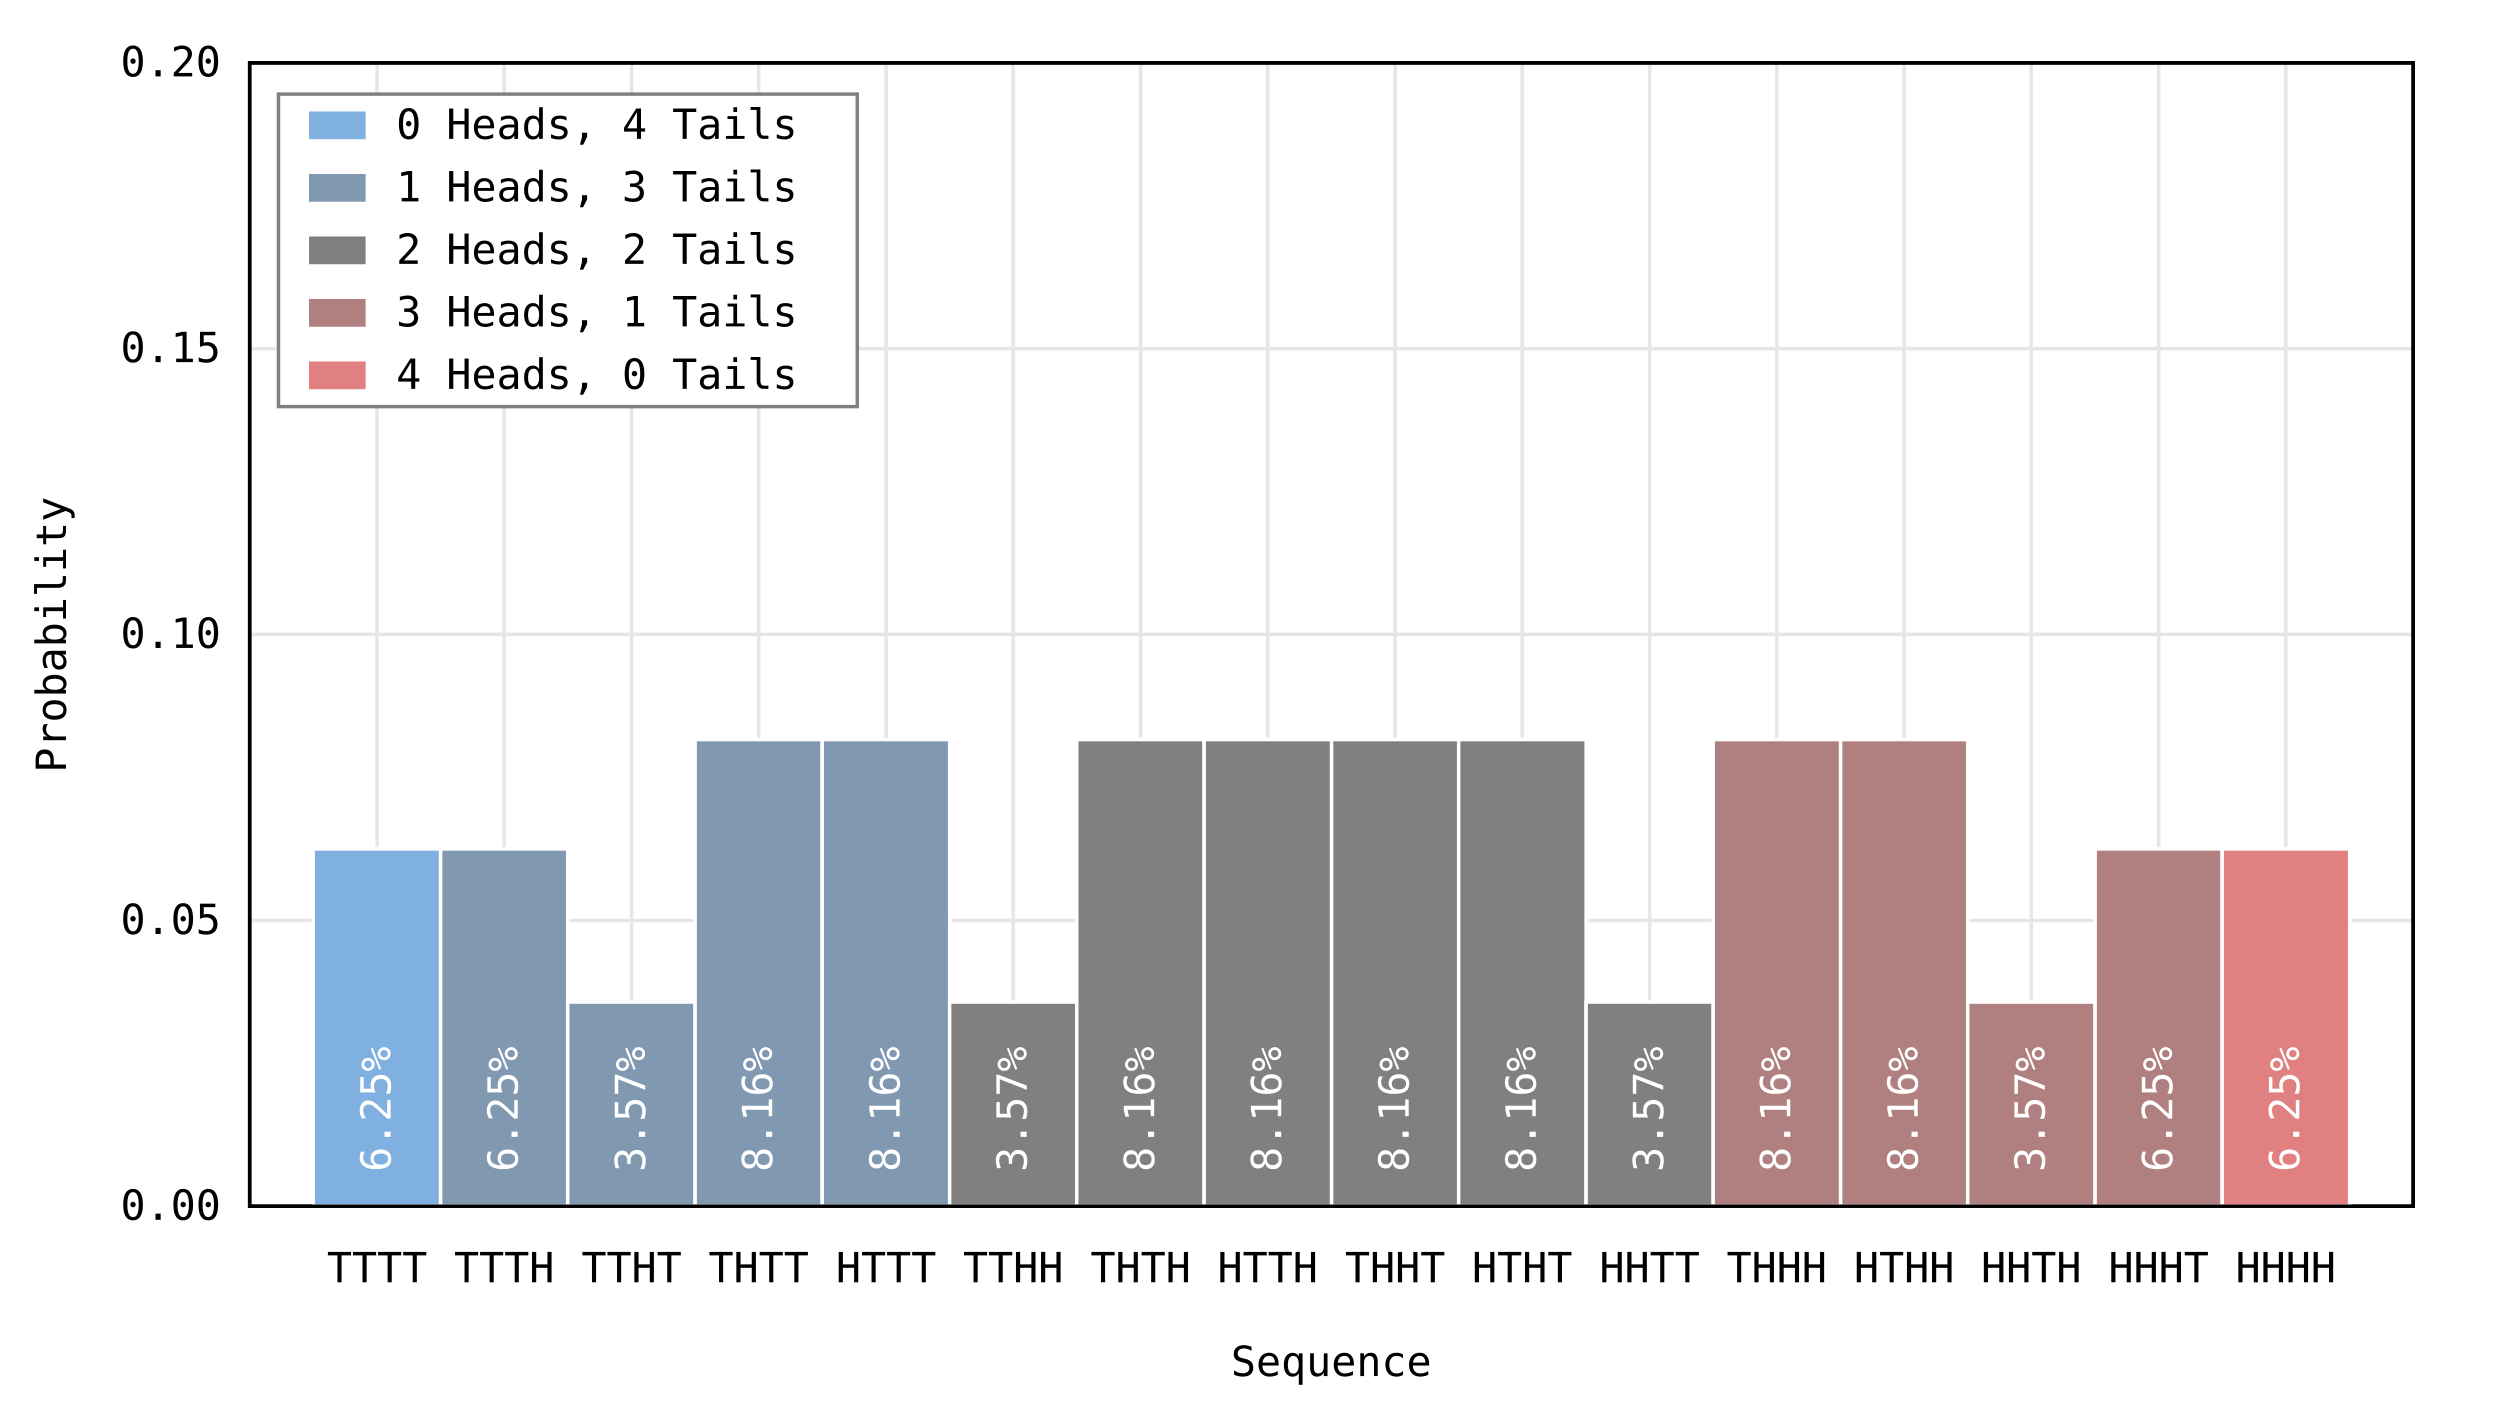
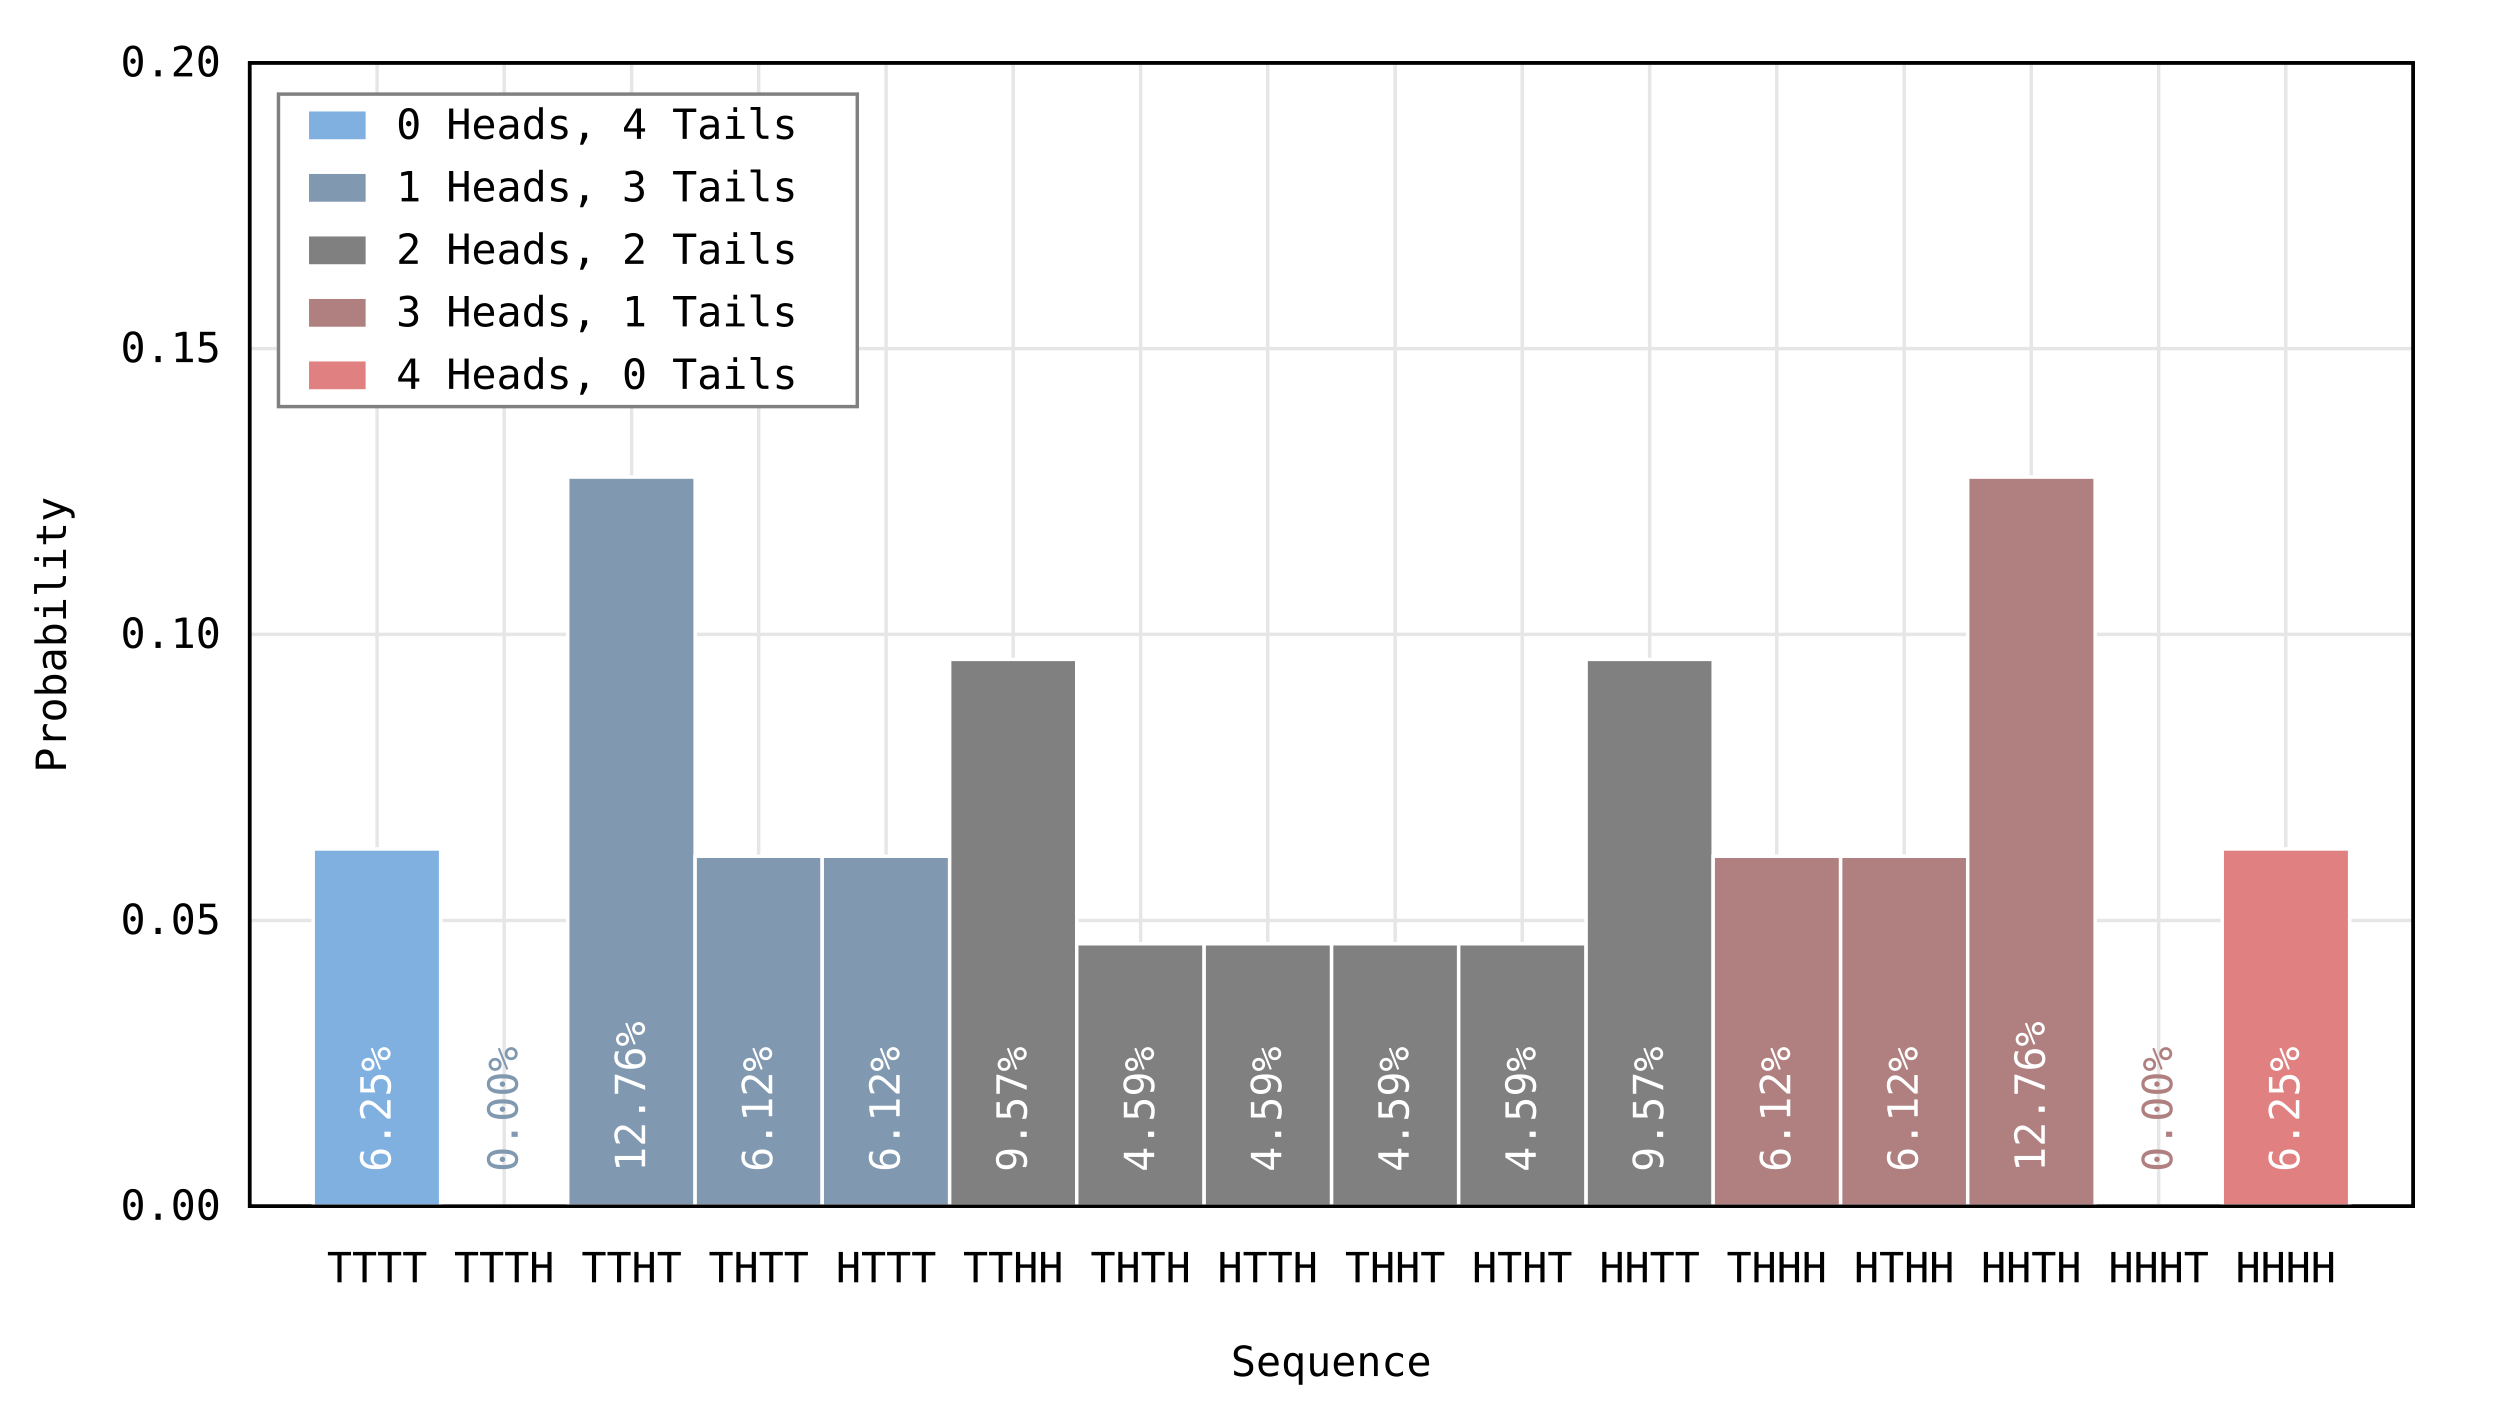
<svg xmlns="http://www.w3.org/2000/svg" xmlns:xlink="http://www.w3.org/1999/xlink" width="720" height="405" viewBox="0 0 720 405">
  <g id="gnuplot_canvas">
    <rect x="0" y="0" width="720" height="405" fill="none" />
    <defs>
      <circle id="gpDot" r="0.5" stroke-width="0.5" stroke="currentColor" />
      <path id="gpPt0" stroke-width="0.222" stroke="currentColor" d="M-1,0 h2 M0,-1 v2" />
      <path id="gpPt1" stroke-width="0.222" stroke="currentColor" d="M-1,-1 L1,1 M1,-1 L-1,1" />
      <path id="gpPt2" stroke-width="0.222" stroke="currentColor" d="M-1,0 L1,0 M0,-1 L0,1 M-1,-1 L1,1 M-1,1 L1,-1" />
      <rect id="gpPt3" stroke-width="0.222" stroke="currentColor" x="-1" y="-1" width="2" height="2" />
      <rect id="gpPt4" stroke-width="0.222" stroke="currentColor" fill="currentColor" x="-1" y="-1" width="2" height="2" />
      <circle id="gpPt5" stroke-width="0.222" stroke="currentColor" cx="0" cy="0" r="1" />
      <use xlink:href="#gpPt5" id="gpPt6" fill="currentColor" stroke="none" />
      <path id="gpPt7" stroke-width="0.222" stroke="currentColor" d="M0,-1.33 L-1.33,0.67 L1.33,0.67 z" />
      <use xlink:href="#gpPt7" id="gpPt8" fill="currentColor" stroke="none" />
      <use xlink:href="#gpPt7" id="gpPt9" stroke="currentColor" transform="rotate(180)" />
      <use xlink:href="#gpPt9" id="gpPt10" fill="currentColor" stroke="none" />
      <use xlink:href="#gpPt3" id="gpPt11" stroke="currentColor" transform="rotate(45)" />
      <use xlink:href="#gpPt11" id="gpPt12" fill="currentColor" stroke="none" />
      <path id="gpPt13" stroke-width="0.222" stroke="currentColor" d="M0,1.330 L1.265,0.411 L0.782,-1.067 L-0.782,-1.076 L-1.265,0.411 z" />
      <use xlink:href="#gpPt13" id="gpPt14" fill="currentColor" stroke="none" />
      <filter id="textbox" filterUnits="objectBoundingBox" x="0" y="0" height="1" width="1">
        <feFlood flood-color="white" flood-opacity="1" result="bgnd" />
        <feComposite in="SourceGraphic" in2="bgnd" operator="atop" />
      </filter>
      <filter id="greybox" filterUnits="objectBoundingBox" x="0" y="0" height="1" width="1">
        <feFlood flood-color="lightgrey" flood-opacity="1" result="grey" />
        <feComposite in="SourceGraphic" in2="grey" operator="atop" />
      </filter>
    </defs>
    <g fill="none" color="white" stroke="currentColor" stroke-width="1.00" stroke-linecap="butt" stroke-linejoin="miter">
</g>
    <g fill="none" color="black" stroke="currentColor" stroke-width="1.00" stroke-linecap="butt" stroke-linejoin="miter">
</g>
    <g fill="none" color="black" stroke="currentColor" stroke-width="1.00" stroke-linecap="butt" stroke-linejoin="miter">
      <path stroke="rgb(230, 230, 230)" class="gridline" d="M71.9,347.4 L695.0,347.4  " />
    </g>
    <g fill="none" color="black" stroke="currentColor" stroke-width="1.00" stroke-linecap="butt" stroke-linejoin="miter">
      <path stroke="black" d="M71.9,347.4 M695.0,347.4  " />
      <g transform="translate(63.6,351.3)" stroke="none" fill="black" font-family="Consolas, Menlo, monospace" font-size="12.00" text-anchor="end">
        <text>
          <tspan font-family="Consolas, Menlo, monospace">0.00</tspan>
        </text>
      </g>
    </g>
    <g fill="none" color="black" stroke="currentColor" stroke-width="1.00" stroke-linecap="butt" stroke-linejoin="miter">
</g>
    <g fill="none" color="black" stroke="currentColor" stroke-width="1.00" stroke-linecap="butt" stroke-linejoin="miter">
      <path stroke="rgb(230, 230, 230)" class="gridline" d="M71.9,265.1 L695.0,265.1  " />
    </g>
    <g fill="none" color="black" stroke="currentColor" stroke-width="1.00" stroke-linecap="butt" stroke-linejoin="miter">
      <path stroke="black" d="M71.9,265.1 M695.0,265.1  " />
      <g transform="translate(63.6,269.0)" stroke="none" fill="black" font-family="Consolas, Menlo, monospace" font-size="12.00" text-anchor="end">
        <text>
          <tspan font-family="Consolas, Menlo, monospace">0.05</tspan>
        </text>
      </g>
    </g>
    <g fill="none" color="black" stroke="currentColor" stroke-width="1.00" stroke-linecap="butt" stroke-linejoin="miter">
</g>
    <g fill="none" color="black" stroke="currentColor" stroke-width="1.00" stroke-linecap="butt" stroke-linejoin="miter">
      <path stroke="rgb(230, 230, 230)" class="gridline" d="M71.9,182.7 L695.0,182.7  " />
    </g>
    <g fill="none" color="black" stroke="currentColor" stroke-width="1.00" stroke-linecap="butt" stroke-linejoin="miter">
      <path stroke="black" d="M71.9,182.7 M695.0,182.7  " />
      <g transform="translate(63.6,186.6)" stroke="none" fill="black" font-family="Consolas, Menlo, monospace" font-size="12.00" text-anchor="end">
        <text>
          <tspan font-family="Consolas, Menlo, monospace">0.10</tspan>
        </text>
      </g>
    </g>
    <g fill="none" color="black" stroke="currentColor" stroke-width="1.00" stroke-linecap="butt" stroke-linejoin="miter">
</g>
    <g fill="none" color="black" stroke="currentColor" stroke-width="1.00" stroke-linecap="butt" stroke-linejoin="miter">
      <path stroke="rgb(230, 230, 230)" class="gridline" d="M71.9,100.4 L80.2,100.4 M246.9,100.4 L695.0,100.4  " />
    </g>
    <g fill="none" color="black" stroke="currentColor" stroke-width="1.00" stroke-linecap="butt" stroke-linejoin="miter">
      <path stroke="black" d="M71.9,100.4 M695.0,100.4  " />
      <g transform="translate(63.6,104.3)" stroke="none" fill="black" font-family="Consolas, Menlo, monospace" font-size="12.00" text-anchor="end">
        <text>
          <tspan font-family="Consolas, Menlo, monospace">0.15</tspan>
        </text>
      </g>
    </g>
    <g fill="none" color="black" stroke="currentColor" stroke-width="1.00" stroke-linecap="butt" stroke-linejoin="miter">
</g>
    <g fill="none" color="black" stroke="currentColor" stroke-width="1.00" stroke-linecap="butt" stroke-linejoin="miter">
      <path stroke="rgb(230, 230, 230)" class="gridline" d="M71.9,18.1 L695.0,18.1  " />
    </g>
    <g fill="none" color="black" stroke="currentColor" stroke-width="1.00" stroke-linecap="butt" stroke-linejoin="miter">
      <path stroke="black" d="M71.9,18.1 M695.0,18.1  " />
      <g transform="translate(63.6,22.0)" stroke="none" fill="black" font-family="Consolas, Menlo, monospace" font-size="12.00" text-anchor="end">
        <text>
          <tspan font-family="Consolas, Menlo, monospace">0.20</tspan>
        </text>
      </g>
    </g>
    <g fill="none" color="black" stroke="currentColor" stroke-width="1.00" stroke-linecap="butt" stroke-linejoin="miter">
</g>
    <g fill="none" color="black" stroke="currentColor" stroke-width="1.00" stroke-linecap="butt" stroke-linejoin="miter">
      <path stroke="rgb(230, 230, 230)" class="gridline" d="M108.6,347.4 L108.6,117.1 M108.6,27.1 L108.6,18.1  " />
    </g>
    <g fill="none" color="black" stroke="currentColor" stroke-width="1.00" stroke-linecap="butt" stroke-linejoin="miter">
      <path stroke="black" d="M108.6,347.4 M108.6,18.1  " />
      <g transform="translate(108.6,369.3)" stroke="none" fill="black" font-family="Consolas, Menlo, monospace" font-size="12.00" text-anchor="middle">
        <text>
          <tspan font-family="Consolas, Menlo, monospace">TTTT</tspan>
        </text>
      </g>
    </g>
    <g fill="none" color="black" stroke="currentColor" stroke-width="1.00" stroke-linecap="butt" stroke-linejoin="miter">
</g>
    <g fill="none" color="black" stroke="currentColor" stroke-width="1.00" stroke-linecap="butt" stroke-linejoin="miter">
      <path stroke="rgb(230, 230, 230)" class="gridline" d="M145.2,347.4 L145.2,117.1 M145.2,27.1 L145.2,18.1  " />
    </g>
    <g fill="none" color="black" stroke="currentColor" stroke-width="1.00" stroke-linecap="butt" stroke-linejoin="miter">
      <path stroke="black" d="M145.2,347.4 M145.2,18.1  " />
      <g transform="translate(145.2,369.3)" stroke="none" fill="black" font-family="Consolas, Menlo, monospace" font-size="12.00" text-anchor="middle">
        <text>
          <tspan font-family="Consolas, Menlo, monospace">TTTH</tspan>
        </text>
      </g>
    </g>
    <g fill="none" color="black" stroke="currentColor" stroke-width="1.00" stroke-linecap="butt" stroke-linejoin="miter">
</g>
    <g fill="none" color="black" stroke="currentColor" stroke-width="1.00" stroke-linecap="butt" stroke-linejoin="miter">
      <path stroke="rgb(230, 230, 230)" class="gridline" d="M181.9,347.4 L181.9,117.1 M181.9,27.1 L181.9,18.1  " />
    </g>
    <g fill="none" color="black" stroke="currentColor" stroke-width="1.00" stroke-linecap="butt" stroke-linejoin="miter">
      <path stroke="black" d="M181.9,347.4 M181.9,18.1  " />
      <g transform="translate(181.9,369.3)" stroke="none" fill="black" font-family="Consolas, Menlo, monospace" font-size="12.00" text-anchor="middle">
        <text>
          <tspan font-family="Consolas, Menlo, monospace">TTHT</tspan>
        </text>
      </g>
    </g>
    <g fill="none" color="black" stroke="currentColor" stroke-width="1.00" stroke-linecap="butt" stroke-linejoin="miter">
</g>
    <g fill="none" color="black" stroke="currentColor" stroke-width="1.00" stroke-linecap="butt" stroke-linejoin="miter">
      <path stroke="rgb(230, 230, 230)" class="gridline" d="M218.5,347.4 L218.5,117.1 M218.5,27.1 L218.5,18.1  " />
    </g>
    <g fill="none" color="black" stroke="currentColor" stroke-width="1.00" stroke-linecap="butt" stroke-linejoin="miter">
      <path stroke="black" d="M218.5,347.4 M218.5,18.1  " />
      <g transform="translate(218.5,369.3)" stroke="none" fill="black" font-family="Consolas, Menlo, monospace" font-size="12.00" text-anchor="middle">
        <text>
          <tspan font-family="Consolas, Menlo, monospace">THTT</tspan>
        </text>
      </g>
    </g>
    <g fill="none" color="black" stroke="currentColor" stroke-width="1.00" stroke-linecap="butt" stroke-linejoin="miter">
</g>
    <g fill="none" color="black" stroke="currentColor" stroke-width="1.00" stroke-linecap="butt" stroke-linejoin="miter">
      <path stroke="rgb(230, 230, 230)" class="gridline" d="M255.2,347.4 L255.2,18.1  " />
    </g>
    <g fill="none" color="black" stroke="currentColor" stroke-width="1.00" stroke-linecap="butt" stroke-linejoin="miter">
      <path stroke="black" d="M255.2,347.4 M255.2,18.1  " />
      <g transform="translate(255.2,369.3)" stroke="none" fill="black" font-family="Consolas, Menlo, monospace" font-size="12.00" text-anchor="middle">
        <text>
          <tspan font-family="Consolas, Menlo, monospace">HTTT</tspan>
        </text>
      </g>
    </g>
    <g fill="none" color="black" stroke="currentColor" stroke-width="1.00" stroke-linecap="butt" stroke-linejoin="miter">
</g>
    <g fill="none" color="black" stroke="currentColor" stroke-width="1.00" stroke-linecap="butt" stroke-linejoin="miter">
      <path stroke="rgb(230, 230, 230)" class="gridline" d="M291.8,347.4 L291.8,18.1  " />
    </g>
    <g fill="none" color="black" stroke="currentColor" stroke-width="1.00" stroke-linecap="butt" stroke-linejoin="miter">
      <path stroke="black" d="M291.8,347.4 M291.8,18.1  " />
      <g transform="translate(291.8,369.3)" stroke="none" fill="black" font-family="Consolas, Menlo, monospace" font-size="12.00" text-anchor="middle">
        <text>
          <tspan font-family="Consolas, Menlo, monospace">TTHH</tspan>
        </text>
      </g>
    </g>
    <g fill="none" color="black" stroke="currentColor" stroke-width="1.00" stroke-linecap="butt" stroke-linejoin="miter">
</g>
    <g fill="none" color="black" stroke="currentColor" stroke-width="1.00" stroke-linecap="butt" stroke-linejoin="miter">
      <path stroke="rgb(230, 230, 230)" class="gridline" d="M328.5,347.4 L328.5,18.1  " />
    </g>
    <g fill="none" color="black" stroke="currentColor" stroke-width="1.00" stroke-linecap="butt" stroke-linejoin="miter">
      <path stroke="black" d="M328.5,347.4 M328.5,18.1  " />
      <g transform="translate(328.5,369.3)" stroke="none" fill="black" font-family="Consolas, Menlo, monospace" font-size="12.00" text-anchor="middle">
        <text>
          <tspan font-family="Consolas, Menlo, monospace">THTH</tspan>
        </text>
      </g>
    </g>
    <g fill="none" color="black" stroke="currentColor" stroke-width="1.00" stroke-linecap="butt" stroke-linejoin="miter">
</g>
    <g fill="none" color="black" stroke="currentColor" stroke-width="1.00" stroke-linecap="butt" stroke-linejoin="miter">
      <path stroke="rgb(230, 230, 230)" class="gridline" d="M365.1,347.4 L365.1,18.1  " />
    </g>
    <g fill="none" color="black" stroke="currentColor" stroke-width="1.00" stroke-linecap="butt" stroke-linejoin="miter">
      <path stroke="black" d="M365.1,347.4 M365.1,18.1  " />
      <g transform="translate(365.1,369.3)" stroke="none" fill="black" font-family="Consolas, Menlo, monospace" font-size="12.00" text-anchor="middle">
        <text>
          <tspan font-family="Consolas, Menlo, monospace">HTTH</tspan>
        </text>
      </g>
    </g>
    <g fill="none" color="black" stroke="currentColor" stroke-width="1.00" stroke-linecap="butt" stroke-linejoin="miter">
</g>
    <g fill="none" color="black" stroke="currentColor" stroke-width="1.00" stroke-linecap="butt" stroke-linejoin="miter">
      <path stroke="rgb(230, 230, 230)" class="gridline" d="M401.8,347.4 L401.8,18.1  " />
    </g>
    <g fill="none" color="black" stroke="currentColor" stroke-width="1.00" stroke-linecap="butt" stroke-linejoin="miter">
      <path stroke="black" d="M401.8,347.4 M401.8,18.1  " />
      <g transform="translate(401.8,369.3)" stroke="none" fill="black" font-family="Consolas, Menlo, monospace" font-size="12.00" text-anchor="middle">
        <text>
          <tspan font-family="Consolas, Menlo, monospace">THHT</tspan>
        </text>
      </g>
    </g>
    <g fill="none" color="black" stroke="currentColor" stroke-width="1.00" stroke-linecap="butt" stroke-linejoin="miter">
</g>
    <g fill="none" color="black" stroke="currentColor" stroke-width="1.00" stroke-linecap="butt" stroke-linejoin="miter">
      <path stroke="rgb(230, 230, 230)" class="gridline" d="M438.4,347.4 L438.4,18.1  " />
    </g>
    <g fill="none" color="black" stroke="currentColor" stroke-width="1.00" stroke-linecap="butt" stroke-linejoin="miter">
      <path stroke="black" d="M438.4,347.4 M438.4,18.1  " />
      <g transform="translate(438.4,369.3)" stroke="none" fill="black" font-family="Consolas, Menlo, monospace" font-size="12.00" text-anchor="middle">
        <text>
          <tspan font-family="Consolas, Menlo, monospace">HTHT</tspan>
        </text>
      </g>
    </g>
    <g fill="none" color="black" stroke="currentColor" stroke-width="1.00" stroke-linecap="butt" stroke-linejoin="miter">
</g>
    <g fill="none" color="black" stroke="currentColor" stroke-width="1.00" stroke-linecap="butt" stroke-linejoin="miter">
      <path stroke="rgb(230, 230, 230)" class="gridline" d="M475.1,347.4 L475.1,18.1  " />
    </g>
    <g fill="none" color="black" stroke="currentColor" stroke-width="1.00" stroke-linecap="butt" stroke-linejoin="miter">
      <path stroke="black" d="M475.1,347.4 M475.1,18.1  " />
      <g transform="translate(475.1,369.3)" stroke="none" fill="black" font-family="Consolas, Menlo, monospace" font-size="12.00" text-anchor="middle">
        <text>
          <tspan font-family="Consolas, Menlo, monospace">HHTT</tspan>
        </text>
      </g>
    </g>
    <g fill="none" color="black" stroke="currentColor" stroke-width="1.00" stroke-linecap="butt" stroke-linejoin="miter">
</g>
    <g fill="none" color="black" stroke="currentColor" stroke-width="1.00" stroke-linecap="butt" stroke-linejoin="miter">
      <path stroke="rgb(230, 230, 230)" class="gridline" d="M511.7,347.4 L511.7,18.1  " />
    </g>
    <g fill="none" color="black" stroke="currentColor" stroke-width="1.00" stroke-linecap="butt" stroke-linejoin="miter">
      <path stroke="black" d="M511.7,347.4 M511.7,18.1  " />
      <g transform="translate(511.7,369.3)" stroke="none" fill="black" font-family="Consolas, Menlo, monospace" font-size="12.00" text-anchor="middle">
        <text>
          <tspan font-family="Consolas, Menlo, monospace">THHH</tspan>
        </text>
      </g>
    </g>
    <g fill="none" color="black" stroke="currentColor" stroke-width="1.00" stroke-linecap="butt" stroke-linejoin="miter">
</g>
    <g fill="none" color="black" stroke="currentColor" stroke-width="1.00" stroke-linecap="butt" stroke-linejoin="miter">
      <path stroke="rgb(230, 230, 230)" class="gridline" d="M548.4,347.4 L548.4,18.1  " />
    </g>
    <g fill="none" color="black" stroke="currentColor" stroke-width="1.00" stroke-linecap="butt" stroke-linejoin="miter">
      <path stroke="black" d="M548.4,347.4 M548.4,18.1  " />
      <g transform="translate(548.4,369.3)" stroke="none" fill="black" font-family="Consolas, Menlo, monospace" font-size="12.00" text-anchor="middle">
        <text>
          <tspan font-family="Consolas, Menlo, monospace">HTHH</tspan>
        </text>
      </g>
    </g>
    <g fill="none" color="black" stroke="currentColor" stroke-width="1.00" stroke-linecap="butt" stroke-linejoin="miter">
</g>
    <g fill="none" color="black" stroke="currentColor" stroke-width="1.00" stroke-linecap="butt" stroke-linejoin="miter">
      <path stroke="rgb(230, 230, 230)" class="gridline" d="M585.0,347.4 L585.0,18.1  " />
    </g>
    <g fill="none" color="black" stroke="currentColor" stroke-width="1.00" stroke-linecap="butt" stroke-linejoin="miter">
      <path stroke="black" d="M585.0,347.4 M585.0,18.1  " />
      <g transform="translate(585.0,369.3)" stroke="none" fill="black" font-family="Consolas, Menlo, monospace" font-size="12.00" text-anchor="middle">
        <text>
          <tspan font-family="Consolas, Menlo, monospace">HHTH</tspan>
        </text>
      </g>
    </g>
    <g fill="none" color="black" stroke="currentColor" stroke-width="1.00" stroke-linecap="butt" stroke-linejoin="miter">
</g>
    <g fill="none" color="black" stroke="currentColor" stroke-width="1.00" stroke-linecap="butt" stroke-linejoin="miter">
      <path stroke="rgb(230, 230, 230)" class="gridline" d="M621.7,347.4 L621.7,18.1  " />
    </g>
    <g fill="none" color="black" stroke="currentColor" stroke-width="1.00" stroke-linecap="butt" stroke-linejoin="miter">
      <path stroke="black" d="M621.7,347.4 M621.7,18.1  " />
      <g transform="translate(621.7,369.3)" stroke="none" fill="black" font-family="Consolas, Menlo, monospace" font-size="12.00" text-anchor="middle">
        <text>
          <tspan font-family="Consolas, Menlo, monospace">HHHT</tspan>
        </text>
      </g>
    </g>
    <g fill="none" color="black" stroke="currentColor" stroke-width="1.00" stroke-linecap="butt" stroke-linejoin="miter">
</g>
    <g fill="none" color="black" stroke="currentColor" stroke-width="1.00" stroke-linecap="butt" stroke-linejoin="miter">
      <path stroke="rgb(230, 230, 230)" class="gridline" d="M658.3,347.4 L658.3,18.1  " />
    </g>
    <g fill="none" color="black" stroke="currentColor" stroke-width="1.00" stroke-linecap="butt" stroke-linejoin="miter">
      <path stroke="black" d="M658.3,347.4 M658.3,18.1  " />
      <g transform="translate(658.3,369.3)" stroke="none" fill="black" font-family="Consolas, Menlo, monospace" font-size="12.00" text-anchor="middle">
        <text>
          <tspan font-family="Consolas, Menlo, monospace">HHHH</tspan>
        </text>
      </g>
    </g>
    <g fill="none" color="black" stroke="currentColor" stroke-width="1.00" stroke-linecap="butt" stroke-linejoin="miter">
</g>
    <g fill="none" color="black" stroke="currentColor" stroke-width="1.00" stroke-linecap="butt" stroke-linejoin="miter">
      <path stroke="black" d="M71.9,18.1 L71.9,347.4 L695.0,347.4 L695.0,18.1 L71.9,18.1 Z  " />
    </g>
    <g fill="none" color="black" stroke="currentColor" stroke-width="1.00" stroke-linecap="butt" stroke-linejoin="miter">
      <g transform="translate(19.0,182.8) rotate(270)" stroke="none" fill="black" font-family="Consolas, Menlo, monospace" font-size="12.00" text-anchor="middle">
        <text>
          <tspan font-family="Consolas, Menlo, monospace">Probability</tspan>
        </text>
      </g>
    </g>
    <g fill="none" color="black" stroke="currentColor" stroke-width="1.00" stroke-linecap="butt" stroke-linejoin="miter">
      <g transform="translate(383.4,396.3)" stroke="none" fill="black" font-family="Consolas, Menlo, monospace" font-size="12.00" text-anchor="middle">
        <text>
          <tspan font-family="Consolas, Menlo, monospace">Sequence</tspan>
        </text>
      </g>
    </g>
    <g fill="none" color="black" stroke="currentColor" stroke-width="1.00" stroke-linecap="butt" stroke-linejoin="miter">
</g>
    <g fill="none" color="black" stroke="currentColor" stroke-width="1.00" stroke-linecap="butt" stroke-linejoin="miter">
      <path stroke="rgb(128, 128, 128)" d="M80.2,117.1 L80.2,27.1 L246.9,27.1 L246.9,117.1 L80.2,117.1 Z  " />
    </g>
    <g id="gnuplot_plot_1">
      <g fill="none" color="black" stroke="currentColor" stroke-width="1.00" stroke-linecap="butt" stroke-linejoin="miter">
        <g transform="translate(114.1,40.0)" stroke="none" fill="black" font-family="Consolas, Menlo, monospace" font-size="12.00" text-anchor="start">
          <text>
            <tspan font-family="Consolas, Menlo, monospace">0 Heads, 4 Tails</tspan>
          </text>
        </g>
      </g>
      <g fill="none" color="black" stroke="currentColor" stroke-width="1.00" stroke-linecap="butt" stroke-linejoin="miter">
        <g stroke="none" shape-rendering="crispEdges">
          <polygon fill="rgb(128, 176, 224)" points="88.5,40.6 105.8,40.6 105.8,31.6 88.5,31.6 " />
        </g>
        <path stroke="rgb(255, 255, 255)" d="M88.5,40.6 L105.8,40.6 L105.8,31.6 L88.5,31.6 L88.5,40.6 Z  " />
      </g>
      <g fill="none" color="black" stroke="currentColor" stroke-width="1.00" stroke-linecap="butt" stroke-linejoin="miter">
        <g stroke="none" shape-rendering="crispEdges">
          <polygon fill="rgb(128, 176, 224)" points="90.2,347.4 127.0,347.4 127.0,244.4 90.2,244.4 " />
        </g>
        <path stroke="rgb(255, 255, 255)" d="M90.2,347.4 L90.2,244.5 L126.9,244.5 L126.9,347.4 L90.2,347.4 Z  " />
      </g>
      <g fill="none" color="black" stroke="currentColor" stroke-width="1.00" stroke-linecap="butt" stroke-linejoin="miter">
</g>
    </g>
    <g id="gnuplot_plot_2">
      <g fill="none" color="black" stroke="currentColor" stroke-width="1.00" stroke-linecap="butt" stroke-linejoin="miter">
        <g transform="translate(114.1,58.0)" stroke="none" fill="black" font-family="Consolas, Menlo, monospace" font-size="12.00" text-anchor="start">
          <text>
            <tspan font-family="Consolas, Menlo, monospace">1 Heads, 3 Tails</tspan>
          </text>
        </g>
      </g>
      <g fill="none" color="black" stroke="currentColor" stroke-width="1.00" stroke-linecap="butt" stroke-linejoin="miter">
        <g stroke="none" shape-rendering="crispEdges">
          <polygon fill="rgb(128, 152, 176)" points="88.5,58.6 105.8,58.6 105.8,49.6 88.5,49.6 " />
        </g>
        <path stroke="rgb(255, 255, 255)" d="M88.5,58.6 L105.8,58.6 L105.8,49.6 L88.5,49.6 L88.5,58.6 Z  " />
      </g>
      <g fill="none" color="black" stroke="currentColor" stroke-width="1.00" stroke-linecap="butt" stroke-linejoin="miter">
        <g stroke="none" shape-rendering="crispEdges">
-           <polygon fill="rgb(128, 152, 176)" points="126.9,347.4 163.6,347.4 163.6,244.4 126.9,244.4 " />
-         </g>
-         <path stroke="rgb(255, 255, 255)" d="M126.9,347.4 L126.9,244.5 L163.5,244.5 L163.5,347.4 L126.9,347.4 Z  " />
-       </g>
-       <g fill="none" color="black" stroke="currentColor" stroke-width="1.00" stroke-linecap="butt" stroke-linejoin="miter">
-         <g stroke="none" shape-rendering="crispEdges">
-           <polygon fill="rgb(128, 152, 176)" points="163.5,347.4 200.3,347.4 200.3,288.5 163.5,288.5 " />
-         </g>
-         <path stroke="rgb(255, 255, 255)" d="M163.5,347.4 L163.5,288.6 L200.2,288.6 L200.2,347.4 L163.5,347.4 Z  " />
-       </g>
-       <g fill="none" color="black" stroke="currentColor" stroke-width="1.00" stroke-linecap="butt" stroke-linejoin="miter">
-         <g stroke="none" shape-rendering="crispEdges">
-           <polygon fill="rgb(128, 152, 176)" points="200.2,347.4 236.9,347.4 236.9,212.9 200.2,212.9 " />
-         </g>
-         <path stroke="rgb(255, 255, 255)" d="M200.2,347.4 L200.2,213.0 L236.8,213.0 L236.8,347.4 L200.2,347.4 Z  " />
-       </g>
-       <g fill="none" color="black" stroke="currentColor" stroke-width="1.00" stroke-linecap="butt" stroke-linejoin="miter">
-         <g stroke="none" shape-rendering="crispEdges">
-           <polygon fill="rgb(128, 152, 176)" points="236.8,347.4 273.6,347.4 273.6,212.9 236.8,212.9 " />
-         </g>
-         <path stroke="rgb(255, 255, 255)" d="M236.8,347.4 L236.8,213.0 L273.5,213.0 L273.5,347.4 L236.8,347.4 Z  " />
+           <polygon fill="rgb(128, 152, 176)" points="126.9,347.4 163.6,347.4 163.6,347.3 126.9,347.3 " />
+         </g>
+         <path stroke="rgb(255, 255, 255)" d="M126.9,347.4 L163.5,347.4 L126.9,347.4 Z  " />
+       </g>
+       <g fill="none" color="black" stroke="currentColor" stroke-width="1.00" stroke-linecap="butt" stroke-linejoin="miter">
+         <g stroke="none" shape-rendering="crispEdges">
+           <polygon fill="rgb(128, 152, 176)" points="163.5,347.4 200.3,347.4 200.3,137.3 163.5,137.3 " />
+         </g>
+         <path stroke="rgb(255, 255, 255)" d="M163.5,347.4 L163.5,137.4 L200.2,137.4 L200.2,347.4 L163.5,347.4 Z  " />
+       </g>
+       <g fill="none" color="black" stroke="currentColor" stroke-width="1.00" stroke-linecap="butt" stroke-linejoin="miter">
+         <g stroke="none" shape-rendering="crispEdges">
+           <polygon fill="rgb(128, 152, 176)" points="200.2,347.4 236.9,347.4 236.9,246.5 200.2,246.5 " />
+         </g>
+         <path stroke="rgb(255, 255, 255)" d="M200.2,347.4 L200.2,246.6 L236.8,246.6 L236.8,347.4 L200.2,347.4 Z  " />
+       </g>
+       <g fill="none" color="black" stroke="currentColor" stroke-width="1.00" stroke-linecap="butt" stroke-linejoin="miter">
+         <g stroke="none" shape-rendering="crispEdges">
+           <polygon fill="rgb(128, 152, 176)" points="236.8,347.4 273.6,347.4 273.6,246.5 236.8,246.5 " />
+         </g>
+         <path stroke="rgb(255, 255, 255)" d="M236.8,347.4 L236.8,246.6 L273.5,246.6 L273.5,347.4 L236.8,347.4 Z  " />
      </g>
      <g fill="none" color="black" stroke="currentColor" stroke-width="1.00" stroke-linecap="butt" stroke-linejoin="miter">
</g>
    </g>
    <g id="gnuplot_plot_3">
      <g fill="none" color="black" stroke="currentColor" stroke-width="1.00" stroke-linecap="butt" stroke-linejoin="miter">
        <g transform="translate(114.1,76.0)" stroke="none" fill="black" font-family="Consolas, Menlo, monospace" font-size="12.00" text-anchor="start">
          <text>
            <tspan font-family="Consolas, Menlo, monospace">2 Heads, 2 Tails</tspan>
          </text>
        </g>
      </g>
      <g fill="none" color="black" stroke="currentColor" stroke-width="1.00" stroke-linecap="butt" stroke-linejoin="miter">
        <g stroke="none" shape-rendering="crispEdges">
          <polygon fill="rgb(128, 128, 128)" points="88.5,76.6 105.8,76.6 105.8,67.6 88.5,67.6 " />
        </g>
        <path stroke="rgb(255, 255, 255)" d="M88.5,76.6 L105.8,76.6 L105.8,67.6 L88.5,67.6 L88.5,76.6 Z  " />
      </g>
      <g fill="none" color="black" stroke="currentColor" stroke-width="1.00" stroke-linecap="butt" stroke-linejoin="miter">
        <g stroke="none" shape-rendering="crispEdges">
-           <polygon fill="rgb(128, 128, 128)" points="273.5,347.4 310.2,347.4 310.2,288.5 273.5,288.5 " />
-         </g>
-         <path stroke="rgb(255, 255, 255)" d="M273.5,347.4 L273.5,288.6 L310.1,288.6 L310.1,347.4 L273.5,347.4 Z  " />
-       </g>
-       <g fill="none" color="black" stroke="currentColor" stroke-width="1.00" stroke-linecap="butt" stroke-linejoin="miter">
-         <g stroke="none" shape-rendering="crispEdges">
-           <polygon fill="rgb(128, 128, 128)" points="310.1,347.4 346.9,347.4 346.9,212.9 310.1,212.9 " />
-         </g>
-         <path stroke="rgb(255, 255, 255)" d="M310.1,347.4 L310.1,213.0 L346.8,213.0 L346.8,347.4 L310.1,347.4 Z  " />
-       </g>
-       <g fill="none" color="black" stroke="currentColor" stroke-width="1.00" stroke-linecap="butt" stroke-linejoin="miter">
-         <g stroke="none" shape-rendering="crispEdges">
-           <polygon fill="rgb(128, 128, 128)" points="346.8,347.4 383.6,347.4 383.6,212.9 346.8,212.9 " />
-         </g>
-         <path stroke="rgb(255, 255, 255)" d="M346.8,347.4 L346.8,213.0 L383.5,213.0 L383.5,347.4 L346.8,347.4 Z  " />
-       </g>
-       <g fill="none" color="black" stroke="currentColor" stroke-width="1.00" stroke-linecap="butt" stroke-linejoin="miter">
-         <g stroke="none" shape-rendering="crispEdges">
-           <polygon fill="rgb(128, 128, 128)" points="383.5,347.4 420.2,347.4 420.2,212.9 383.5,212.9 " />
-         </g>
-         <path stroke="rgb(255, 255, 255)" d="M383.5,347.4 L383.5,213.0 L420.1,213.0 L420.1,347.4 L383.5,347.4 Z  " />
-       </g>
-       <g fill="none" color="black" stroke="currentColor" stroke-width="1.00" stroke-linecap="butt" stroke-linejoin="miter">
-         <g stroke="none" shape-rendering="crispEdges">
-           <polygon fill="rgb(128, 128, 128)" points="420.1,347.4 456.9,347.4 456.9,212.9 420.1,212.9 " />
-         </g>
-         <path stroke="rgb(255, 255, 255)" d="M420.1,347.4 L420.1,213.0 L456.8,213.0 L456.8,347.4 L420.1,347.4 Z  " />
-       </g>
-       <g fill="none" color="black" stroke="currentColor" stroke-width="1.00" stroke-linecap="butt" stroke-linejoin="miter">
-         <g stroke="none" shape-rendering="crispEdges">
-           <polygon fill="rgb(128, 128, 128)" points="456.8,347.4 493.5,347.4 493.5,288.5 456.8,288.5 " />
-         </g>
-         <path stroke="rgb(255, 255, 255)" d="M456.8,347.4 L456.8,288.6 L493.4,288.6 L493.4,347.4 L456.8,347.4 Z  " />
+           <polygon fill="rgb(128, 128, 128)" points="273.5,347.4 310.2,347.4 310.2,189.8 273.5,189.8 " />
+         </g>
+         <path stroke="rgb(255, 255, 255)" d="M273.5,347.4 L273.5,189.9 L310.1,189.9 L310.1,347.4 L273.5,347.4 Z  " />
+       </g>
+       <g fill="none" color="black" stroke="currentColor" stroke-width="1.00" stroke-linecap="butt" stroke-linejoin="miter">
+         <g stroke="none" shape-rendering="crispEdges">
+           <polygon fill="rgb(128, 128, 128)" points="310.1,347.4 346.9,347.4 346.9,271.7 310.1,271.7 " />
+         </g>
+         <path stroke="rgb(255, 255, 255)" d="M310.1,347.4 L310.1,271.8 L346.8,271.8 L346.8,347.4 L310.1,347.4 Z  " />
+       </g>
+       <g fill="none" color="black" stroke="currentColor" stroke-width="1.00" stroke-linecap="butt" stroke-linejoin="miter">
+         <g stroke="none" shape-rendering="crispEdges">
+           <polygon fill="rgb(128, 128, 128)" points="346.8,347.4 383.6,347.4 383.6,271.7 346.8,271.7 " />
+         </g>
+         <path stroke="rgb(255, 255, 255)" d="M346.8,347.4 L346.8,271.8 L383.5,271.8 L383.5,347.4 L346.8,347.4 Z  " />
+       </g>
+       <g fill="none" color="black" stroke="currentColor" stroke-width="1.00" stroke-linecap="butt" stroke-linejoin="miter">
+         <g stroke="none" shape-rendering="crispEdges">
+           <polygon fill="rgb(128, 128, 128)" points="383.5,347.4 420.2,347.4 420.2,271.7 383.5,271.7 " />
+         </g>
+         <path stroke="rgb(255, 255, 255)" d="M383.5,347.4 L383.5,271.8 L420.1,271.8 L420.1,347.4 L383.5,347.4 Z  " />
+       </g>
+       <g fill="none" color="black" stroke="currentColor" stroke-width="1.00" stroke-linecap="butt" stroke-linejoin="miter">
+         <g stroke="none" shape-rendering="crispEdges">
+           <polygon fill="rgb(128, 128, 128)" points="420.1,347.4 456.9,347.4 456.9,271.7 420.1,271.7 " />
+         </g>
+         <path stroke="rgb(255, 255, 255)" d="M420.1,347.4 L420.1,271.8 L456.8,271.8 L456.8,347.4 L420.1,347.4 Z  " />
+       </g>
+       <g fill="none" color="black" stroke="currentColor" stroke-width="1.00" stroke-linecap="butt" stroke-linejoin="miter">
+         <g stroke="none" shape-rendering="crispEdges">
+           <polygon fill="rgb(128, 128, 128)" points="456.8,347.4 493.5,347.4 493.5,189.8 456.8,189.8 " />
+         </g>
+         <path stroke="rgb(255, 255, 255)" d="M456.8,347.4 L456.8,189.9 L493.4,189.9 L493.4,347.4 L456.8,347.4 Z  " />
      </g>
      <g fill="none" color="black" stroke="currentColor" stroke-width="1.00" stroke-linecap="butt" stroke-linejoin="miter">
</g>
    </g>
    <g id="gnuplot_plot_4">
      <g fill="none" color="black" stroke="currentColor" stroke-width="1.00" stroke-linecap="butt" stroke-linejoin="miter">
        <g transform="translate(114.1,94.0)" stroke="none" fill="black" font-family="Consolas, Menlo, monospace" font-size="12.00" text-anchor="start">
          <text>
            <tspan font-family="Consolas, Menlo, monospace">3 Heads, 1 Tails</tspan>
          </text>
        </g>
      </g>
      <g fill="none" color="black" stroke="currentColor" stroke-width="1.00" stroke-linecap="butt" stroke-linejoin="miter">
        <g stroke="none" shape-rendering="crispEdges">
          <polygon fill="rgb(176, 128, 128)" points="88.5,94.6 105.8,94.6 105.8,85.6 88.5,85.6 " />
        </g>
        <path stroke="rgb(255, 255, 255)" d="M88.5,94.6 L105.8,94.6 L105.8,85.6 L88.5,85.6 L88.5,94.6 Z  " />
      </g>
      <g fill="none" color="black" stroke="currentColor" stroke-width="1.00" stroke-linecap="butt" stroke-linejoin="miter">
        <g stroke="none" shape-rendering="crispEdges">
-           <polygon fill="rgb(176, 128, 128)" points="493.4,347.4 530.2,347.4 530.2,212.9 493.4,212.9 " />
-         </g>
-         <path stroke="rgb(255, 255, 255)" d="M493.4,347.4 L493.4,213.0 L530.1,213.0 L530.1,347.4 L493.4,347.4 Z  " />
-       </g>
-       <g fill="none" color="black" stroke="currentColor" stroke-width="1.00" stroke-linecap="butt" stroke-linejoin="miter">
-         <g stroke="none" shape-rendering="crispEdges">
-           <polygon fill="rgb(176, 128, 128)" points="530.1,347.4 566.8,347.4 566.8,212.9 530.1,212.9 " />
-         </g>
-         <path stroke="rgb(255, 255, 255)" d="M530.1,347.4 L530.1,213.0 L566.7,213.0 L566.7,347.4 L530.1,347.4 Z  " />
-       </g>
-       <g fill="none" color="black" stroke="currentColor" stroke-width="1.00" stroke-linecap="butt" stroke-linejoin="miter">
-         <g stroke="none" shape-rendering="crispEdges">
-           <polygon fill="rgb(176, 128, 128)" points="566.7,347.4 603.5,347.4 603.5,288.5 566.7,288.5 " />
-         </g>
-         <path stroke="rgb(255, 255, 255)" d="M566.7,347.4 L566.7,288.6 L603.4,288.6 L603.4,347.4 L566.7,347.4 Z  " />
-       </g>
-       <g fill="none" color="black" stroke="currentColor" stroke-width="1.00" stroke-linecap="butt" stroke-linejoin="miter">
-         <g stroke="none" shape-rendering="crispEdges">
-           <polygon fill="rgb(176, 128, 128)" points="603.4,347.4 640.1,347.4 640.1,244.4 603.4,244.4 " />
-         </g>
-         <path stroke="rgb(255, 255, 255)" d="M603.4,347.4 L603.4,244.5 L640.0,244.5 L640.0,347.4 L603.4,347.4 Z  " />
+           <polygon fill="rgb(176, 128, 128)" points="493.4,347.4 530.2,347.4 530.2,246.5 493.4,246.5 " />
+         </g>
+         <path stroke="rgb(255, 255, 255)" d="M493.4,347.4 L493.4,246.6 L530.1,246.6 L530.1,347.4 L493.4,347.4 Z  " />
+       </g>
+       <g fill="none" color="black" stroke="currentColor" stroke-width="1.00" stroke-linecap="butt" stroke-linejoin="miter">
+         <g stroke="none" shape-rendering="crispEdges">
+           <polygon fill="rgb(176, 128, 128)" points="530.1,347.4 566.8,347.4 566.8,246.5 530.1,246.5 " />
+         </g>
+         <path stroke="rgb(255, 255, 255)" d="M530.1,347.4 L530.1,246.6 L566.7,246.6 L566.7,347.4 L530.1,347.4 Z  " />
+       </g>
+       <g fill="none" color="black" stroke="currentColor" stroke-width="1.00" stroke-linecap="butt" stroke-linejoin="miter">
+         <g stroke="none" shape-rendering="crispEdges">
+           <polygon fill="rgb(176, 128, 128)" points="566.7,347.4 603.5,347.4 603.5,137.3 566.7,137.3 " />
+         </g>
+         <path stroke="rgb(255, 255, 255)" d="M566.7,347.4 L566.7,137.4 L603.4,137.4 L603.4,347.4 L566.7,347.4 Z  " />
+       </g>
+       <g fill="none" color="black" stroke="currentColor" stroke-width="1.00" stroke-linecap="butt" stroke-linejoin="miter">
+         <g stroke="none" shape-rendering="crispEdges">
+           <polygon fill="rgb(176, 128, 128)" points="603.4,347.4 640.1,347.4 640.1,347.3 603.4,347.3 " />
+         </g>
+         <path stroke="rgb(255, 255, 255)" d="M603.4,347.4 L640.0,347.4 L603.4,347.4 Z  " />
      </g>
      <g fill="none" color="black" stroke="currentColor" stroke-width="1.00" stroke-linecap="butt" stroke-linejoin="miter">
</g>
    </g>
    <g id="gnuplot_plot_5">
      <g fill="none" color="black" stroke="currentColor" stroke-width="1.00" stroke-linecap="butt" stroke-linejoin="miter">
        <g transform="translate(114.1,112.0)" stroke="none" fill="black" font-family="Consolas, Menlo, monospace" font-size="12.00" text-anchor="start">
          <text>
            <tspan font-family="Consolas, Menlo, monospace">4 Heads, 0 Tails</tspan>
          </text>
        </g>
      </g>
      <g fill="none" color="black" stroke="currentColor" stroke-width="1.00" stroke-linecap="butt" stroke-linejoin="miter">
        <g stroke="none" shape-rendering="crispEdges">
          <polygon fill="rgb(224, 128, 128)" points="88.5,112.6 105.8,112.6 105.8,103.6 88.5,103.6 " />
        </g>
        <path stroke="rgb(255, 255, 255)" d="M88.5,112.6 L105.8,112.6 L105.8,103.6 L88.5,103.6 L88.5,112.6 Z  " />
      </g>
      <g fill="none" color="black" stroke="currentColor" stroke-width="1.00" stroke-linecap="butt" stroke-linejoin="miter">
        <g stroke="none" shape-rendering="crispEdges">
          <polygon fill="rgb(224, 128, 128)" points="640.0,347.4 676.8,347.4 676.8,244.4 640.0,244.4 " />
        </g>
        <path stroke="rgb(255, 255, 255)" d="M640.0,347.4 L640.0,244.5 L676.7,244.5 L676.7,347.4 L640.0,347.4 Z  " />
      </g>
      <g fill="none" color="black" stroke="currentColor" stroke-width="1.00" stroke-linecap="butt" stroke-linejoin="miter">
</g>
    </g>
    <g id="gnuplot_plot_6">
      <g fill="none" color="black" stroke="currentColor" stroke-width="1.00" stroke-linecap="butt" stroke-linejoin="miter">
+ </g>
+     </g>
+     <g id="gnuplot_plot_7">
+       <g fill="none" color="black" stroke="currentColor" stroke-width="1.00" stroke-linecap="butt" stroke-linejoin="miter">
+         <g transform="translate(149.1,337.5) rotate(-90)" stroke="none" fill="rgb(128,152,176)" font-family="Consolas, Menlo, monospace" font-size="12.00" text-anchor="start">
+           <text>
+             <tspan font-family="Consolas, Menlo, monospace">0.00%</tspan>
+           </text>
+         </g>
+       </g>
+     </g>
+     <g id="gnuplot_plot_8">
+       <g fill="none" color="black" stroke="currentColor" stroke-width="1.00" stroke-linecap="butt" stroke-linejoin="miter">
+ </g>
+     </g>
+     <g id="gnuplot_plot_9">
+       <g fill="none" color="black" stroke="currentColor" stroke-width="1.00" stroke-linecap="butt" stroke-linejoin="miter">
+         <g transform="translate(625.6,337.5) rotate(-90)" stroke="none" fill="rgb(176,128,128)" font-family="Consolas, Menlo, monospace" font-size="12.00" text-anchor="start">
+           <text>
+             <tspan font-family="Consolas, Menlo, monospace">0.00%</tspan>
+           </text>
+         </g>
+       </g>
+     </g>
+     <g id="gnuplot_plot_10">
+       <g fill="none" color="black" stroke="currentColor" stroke-width="1.00" stroke-linecap="butt" stroke-linejoin="miter">
+ </g>
+     </g>
+     <g id="gnuplot_plot_11">
+       <g fill="none" color="black" stroke="currentColor" stroke-width="1.00" stroke-linecap="butt" stroke-linejoin="miter">
        <g transform="translate(112.5,337.5) rotate(-90)" stroke="none" fill="rgb(255,255,255)" font-family="Consolas, Menlo, monospace" font-size="12.00" text-anchor="start">
          <text>
            <tspan font-family="Consolas, Menlo, monospace">6.25%</tspan>
          </text>
        </g>
-         <g transform="translate(149.1,337.5) rotate(-90)" stroke="none" fill="rgb(255,255,255)" font-family="Consolas, Menlo, monospace" font-size="12.00" text-anchor="start">
-           <text>
-             <tspan font-family="Consolas, Menlo, monospace">6.25%</tspan>
-           </text>
-         </g>
        <g transform="translate(185.8,337.5) rotate(-90)" stroke="none" fill="rgb(255,255,255)" font-family="Consolas, Menlo, monospace" font-size="12.00" text-anchor="start">
          <text>
-             <tspan font-family="Consolas, Menlo, monospace">3.57%</tspan>
+             <tspan font-family="Consolas, Menlo, monospace">12.76%</tspan>
          </text>
        </g>
        <g transform="translate(222.4,337.5) rotate(-90)" stroke="none" fill="rgb(255,255,255)" font-family="Consolas, Menlo, monospace" font-size="12.00" text-anchor="start">
          <text>
-             <tspan font-family="Consolas, Menlo, monospace">8.16%</tspan>
+             <tspan font-family="Consolas, Menlo, monospace">6.12%</tspan>
          </text>
        </g>
        <g transform="translate(259.1,337.5) rotate(-90)" stroke="none" fill="rgb(255,255,255)" font-family="Consolas, Menlo, monospace" font-size="12.00" text-anchor="start">
          <text>
-             <tspan font-family="Consolas, Menlo, monospace">8.16%</tspan>
+             <tspan font-family="Consolas, Menlo, monospace">6.12%</tspan>
          </text>
        </g>
        <g transform="translate(295.7,337.5) rotate(-90)" stroke="none" fill="rgb(255,255,255)" font-family="Consolas, Menlo, monospace" font-size="12.00" text-anchor="start">
          <text>
-             <tspan font-family="Consolas, Menlo, monospace">3.57%</tspan>
+             <tspan font-family="Consolas, Menlo, monospace">9.57%</tspan>
          </text>
        </g>
        <g transform="translate(332.4,337.5) rotate(-90)" stroke="none" fill="rgb(255,255,255)" font-family="Consolas, Menlo, monospace" font-size="12.00" text-anchor="start">
          <text>
-             <tspan font-family="Consolas, Menlo, monospace">8.16%</tspan>
+             <tspan font-family="Consolas, Menlo, monospace">4.59%</tspan>
          </text>
        </g>
        <g transform="translate(369.0,337.5) rotate(-90)" stroke="none" fill="rgb(255,255,255)" font-family="Consolas, Menlo, monospace" font-size="12.00" text-anchor="start">
          <text>
-             <tspan font-family="Consolas, Menlo, monospace">8.16%</tspan>
+             <tspan font-family="Consolas, Menlo, monospace">4.59%</tspan>
          </text>
        </g>
        <g transform="translate(405.7,337.5) rotate(-90)" stroke="none" fill="rgb(255,255,255)" font-family="Consolas, Menlo, monospace" font-size="12.00" text-anchor="start">
          <text>
-             <tspan font-family="Consolas, Menlo, monospace">8.16%</tspan>
+             <tspan font-family="Consolas, Menlo, monospace">4.59%</tspan>
          </text>
        </g>
        <g transform="translate(442.3,337.5) rotate(-90)" stroke="none" fill="rgb(255,255,255)" font-family="Consolas, Menlo, monospace" font-size="12.00" text-anchor="start">
          <text>
-             <tspan font-family="Consolas, Menlo, monospace">8.16%</tspan>
+             <tspan font-family="Consolas, Menlo, monospace">4.59%</tspan>
          </text>
        </g>
        <g transform="translate(479.0,337.5) rotate(-90)" stroke="none" fill="rgb(255,255,255)" font-family="Consolas, Menlo, monospace" font-size="12.00" text-anchor="start">
          <text>
-             <tspan font-family="Consolas, Menlo, monospace">3.57%</tspan>
+             <tspan font-family="Consolas, Menlo, monospace">9.57%</tspan>
          </text>
        </g>
        <g transform="translate(515.6,337.5) rotate(-90)" stroke="none" fill="rgb(255,255,255)" font-family="Consolas, Menlo, monospace" font-size="12.00" text-anchor="start">
          <text>
-             <tspan font-family="Consolas, Menlo, monospace">8.16%</tspan>
+             <tspan font-family="Consolas, Menlo, monospace">6.12%</tspan>
          </text>
        </g>
        <g transform="translate(552.3,337.5) rotate(-90)" stroke="none" fill="rgb(255,255,255)" font-family="Consolas, Menlo, monospace" font-size="12.00" text-anchor="start">
          <text>
-             <tspan font-family="Consolas, Menlo, monospace">8.16%</tspan>
+             <tspan font-family="Consolas, Menlo, monospace">6.12%</tspan>
          </text>
        </g>
        <g transform="translate(588.9,337.5) rotate(-90)" stroke="none" fill="rgb(255,255,255)" font-family="Consolas, Menlo, monospace" font-size="12.00" text-anchor="start">
          <text>
-             <tspan font-family="Consolas, Menlo, monospace">3.57%</tspan>
-           </text>
-         </g>
-         <g transform="translate(625.6,337.5) rotate(-90)" stroke="none" fill="rgb(255,255,255)" font-family="Consolas, Menlo, monospace" font-size="12.00" text-anchor="start">
-           <text>
-             <tspan font-family="Consolas, Menlo, monospace">6.25%</tspan>
+             <tspan font-family="Consolas, Menlo, monospace">12.76%</tspan>
          </text>
        </g>
        <g transform="translate(662.2,337.5) rotate(-90)" stroke="none" fill="rgb(255,255,255)" font-family="Consolas, Menlo, monospace" font-size="12.00" text-anchor="start">
          <text>
            <tspan font-family="Consolas, Menlo, monospace">6.25%</tspan>
          </text>
        </g>
      </g>
    </g>
    <g fill="none" color="white" stroke="rgb(255, 255, 255)" stroke-width="2.00" stroke-linecap="butt" stroke-linejoin="miter">
</g>
    <g fill="none" color="black" stroke="currentColor" stroke-width="2.00" stroke-linecap="butt" stroke-linejoin="miter">
</g>
    <g fill="none" color="black" stroke="black" stroke-width="1.00" stroke-linecap="butt" stroke-linejoin="miter">
</g>
    <g fill="none" color="black" stroke="currentColor" stroke-width="1.00" stroke-linecap="butt" stroke-linejoin="miter">
      <path stroke="black" d="M71.9,18.1 L71.9,347.4 L695.0,347.4 L695.0,18.1 L71.9,18.1 Z  " />
    </g>
    <g fill="none" color="black" stroke="currentColor" stroke-width="1.00" stroke-linecap="butt" stroke-linejoin="miter">
</g>
  </g>
</svg>
